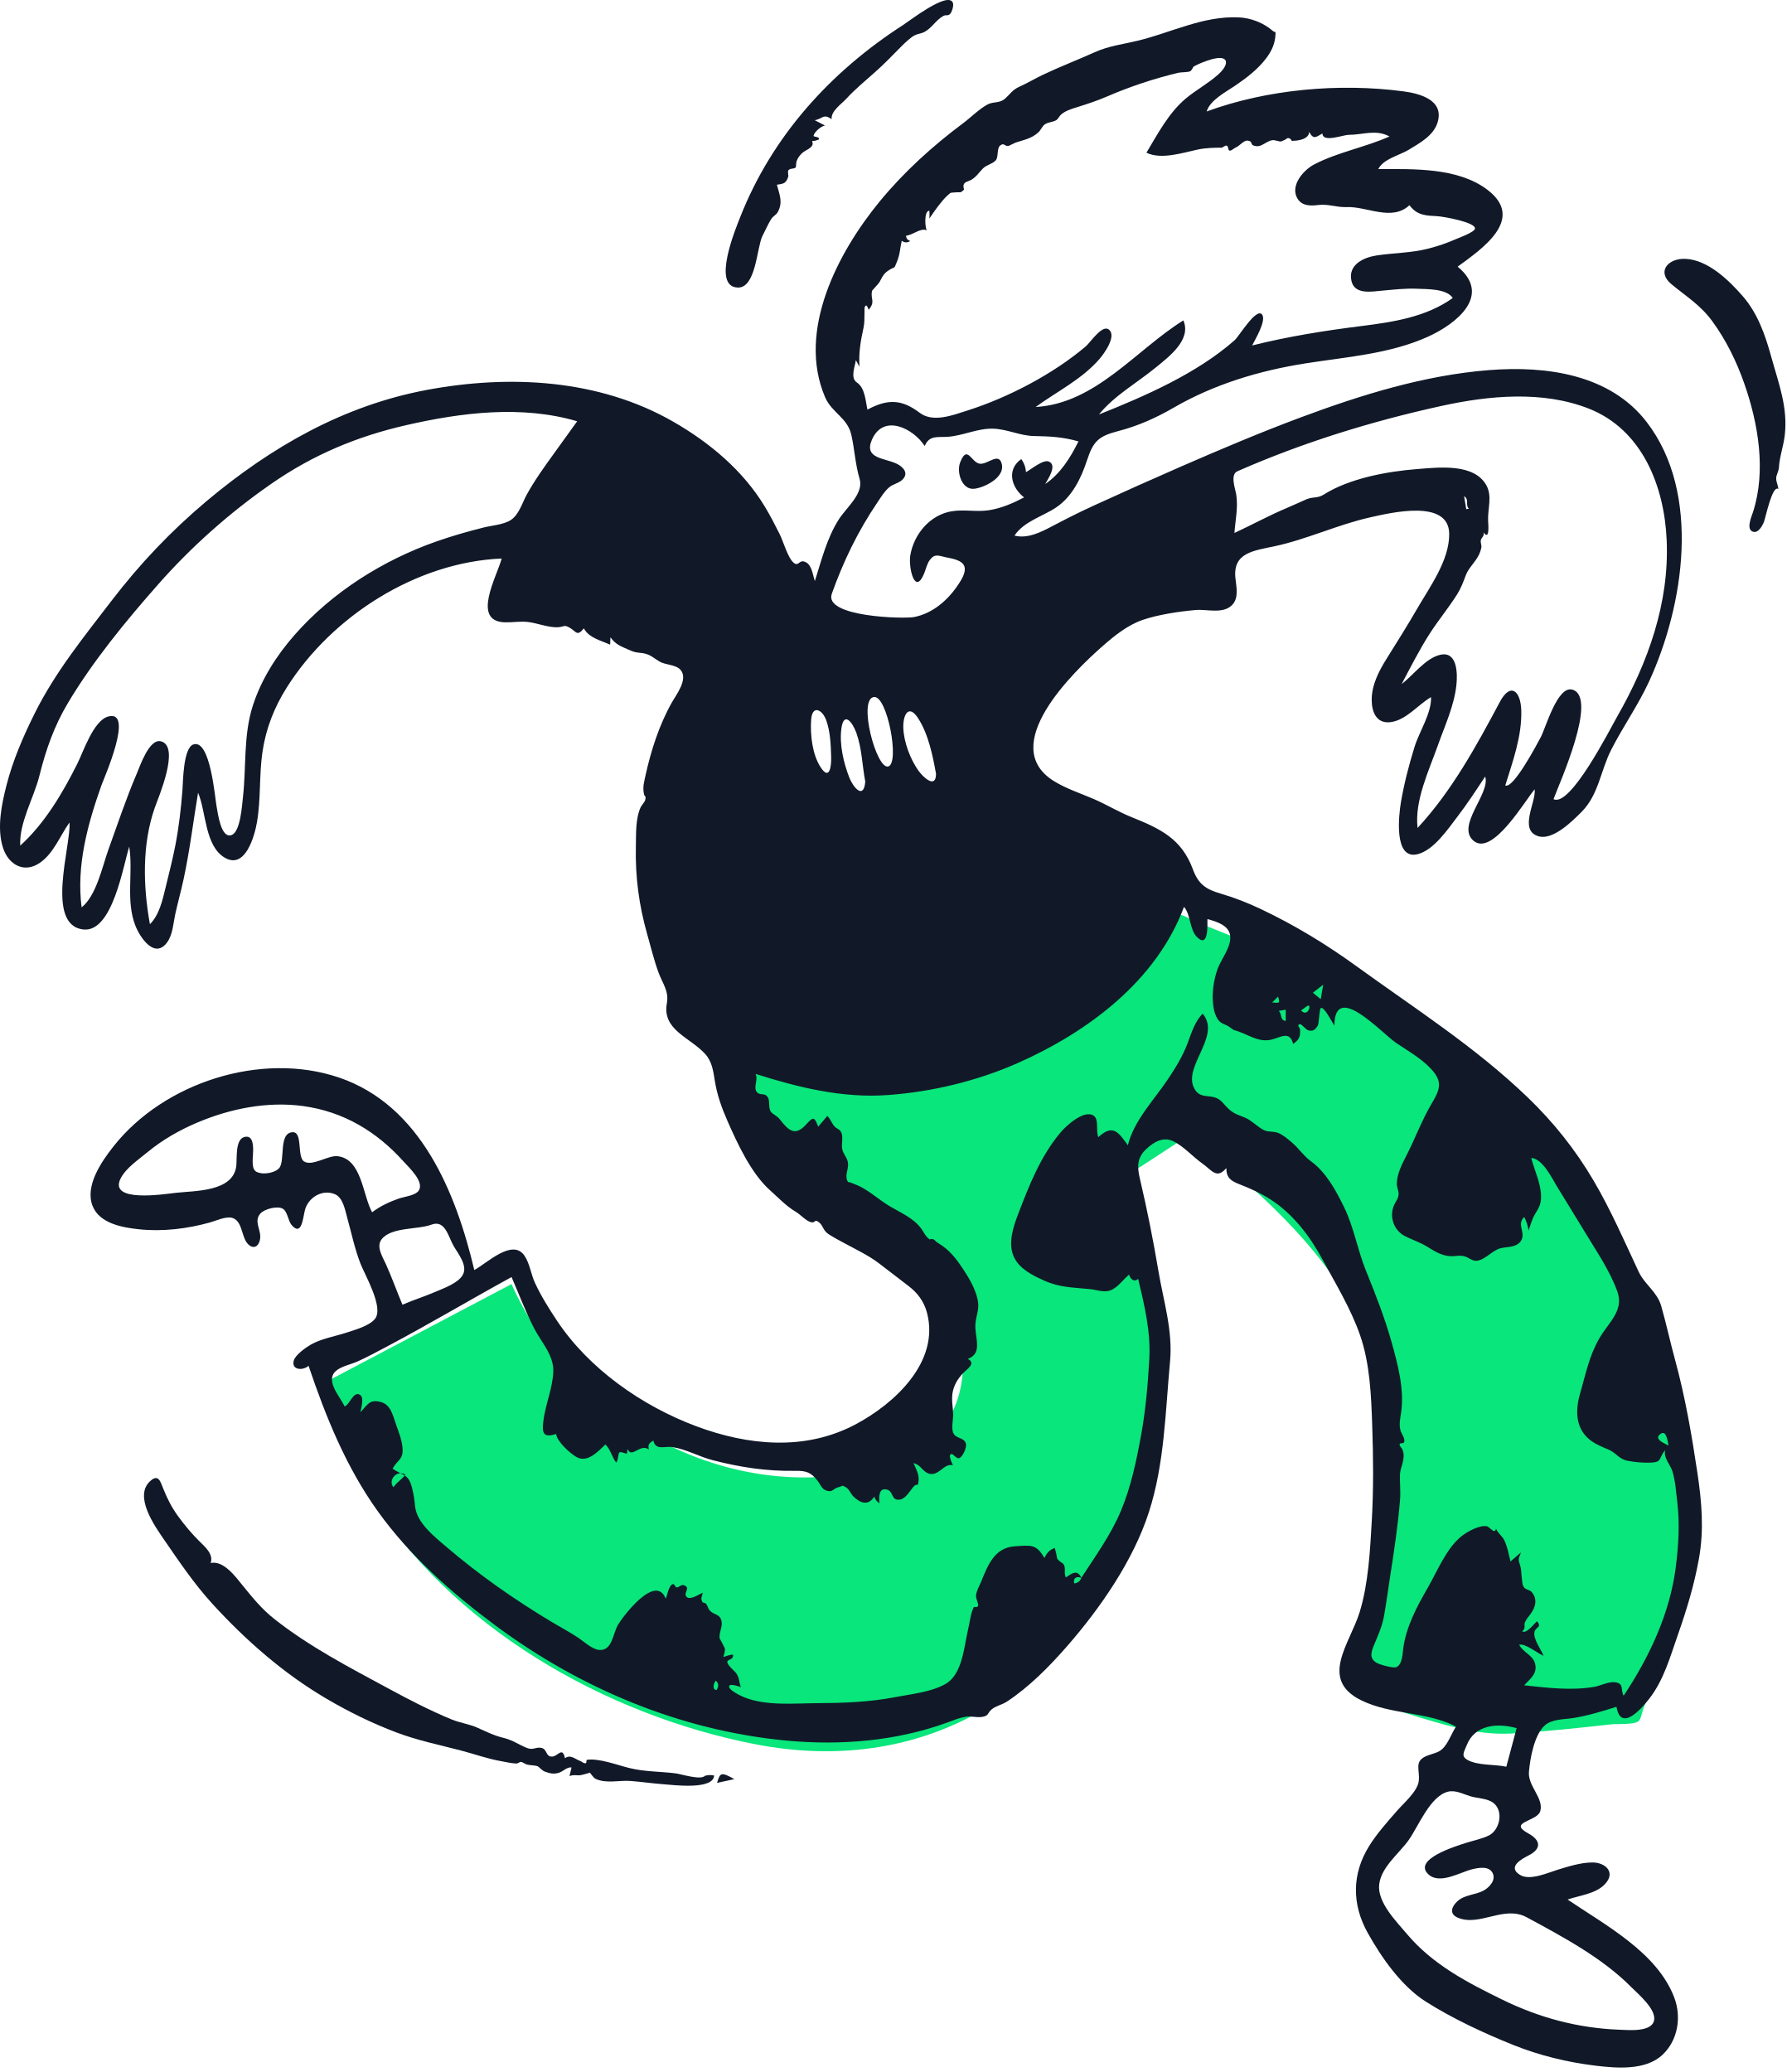
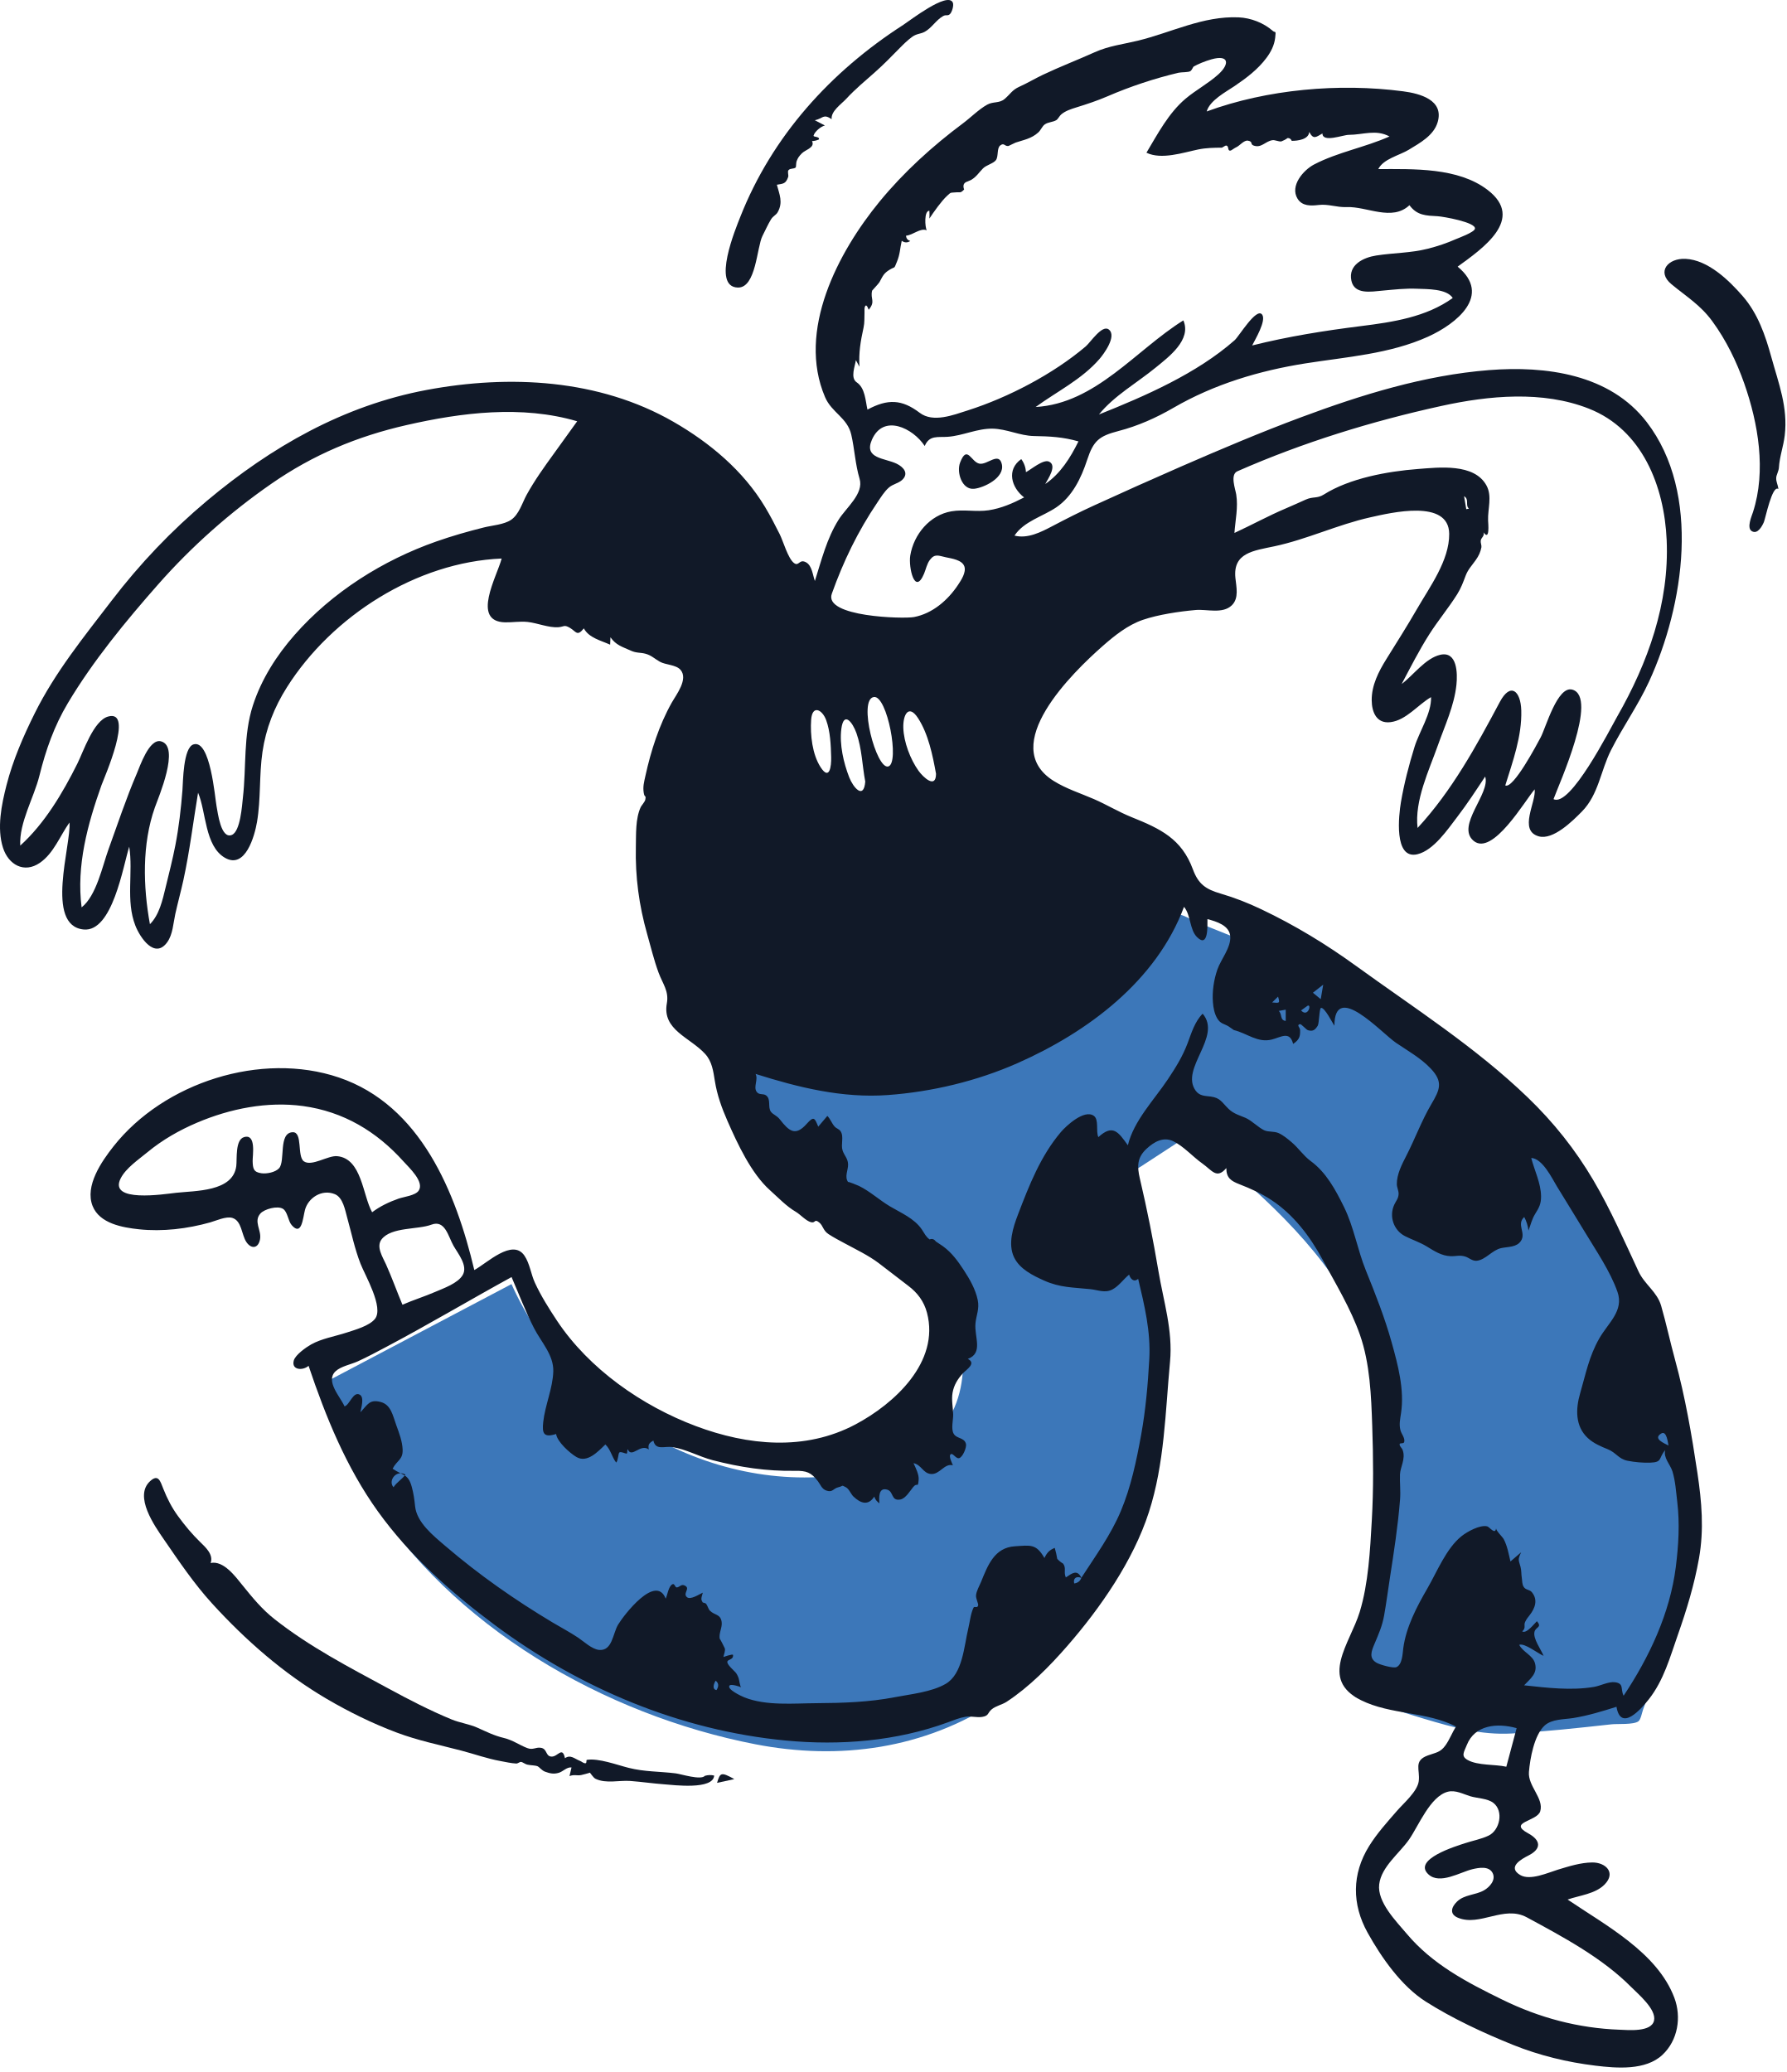
<svg xmlns="http://www.w3.org/2000/svg" width="357" height="414" viewBox="0 0 357 414" fill="none">
-   <path fill-rule="evenodd" clip-rule="evenodd" d="M64.439 276.48C77.024 269.844 89.608 263.208 102.193 256.572C114.126 283.14 144.086 300.187 172.882 293.901C179.901 292.369 186.859 288.905 190.228 282.219C192.763 277.191 192.859 271.287 191.711 265.869C190.744 261.304 188.944 256.486 185.999 252.812C182.298 248.195 176.61 244.65 172.006 241.028C164.873 235.414 157.675 229.882 150.458 224.377C149.512 223.656 146.877 222.359 146.347 221.25C145.903 220.321 146.347 218.065 146.347 217.047V212.259C156.818 216.074 168.497 218.173 179.626 217.601C198.154 216.648 213.03 203.252 226.244 191.354C228.6 189.233 230.916 187.066 233.177 184.843C233.61 184.417 234.706 182.842 235.311 182.724C236.119 182.564 238.245 183.901 238.988 184.2C241.56 185.232 244.132 186.265 246.704 187.298C252.966 189.811 259.261 191.865 264.915 195.557C288.909 211.227 314.435 230.386 325.342 257.837C331.541 273.44 335.238 290.101 337.495 306.716C337.802 308.982 338.591 311.803 338.198 314.067C337.477 318.217 335.118 322.614 333.694 326.564C331.885 331.583 330.076 336.602 328.267 341.622C328.067 342.175 327.82 343.574 327.357 343.922C326.391 344.647 323.166 344.4 322.006 344.527C315.345 345.258 308.666 346 301.973 346.367C295.957 346.697 290.346 345.16 284.609 343.448C281.415 342.495 278.245 341.464 275.092 340.388C274.383 340.146 270.914 339.494 270.51 338.782C270.332 338.469 270.929 337.002 271.011 336.659C271.534 334.472 272.016 332.276 272.472 330.075C275.691 314.535 278.061 298.247 276.703 282.357C275.287 265.802 266.085 252.723 254.492 241.399C250.226 237.233 245.689 233.337 240.939 229.737C240.107 229.106 238.587 227.461 237.535 227.251C236.689 227.081 236.054 227.786 235.211 228.337C232.769 229.93 230.327 231.523 227.885 233.115C227.229 233.543 224.669 234.672 224.432 235.426C224.232 236.061 225.275 238.162 225.45 238.773C226.191 241.36 226.852 243.97 227.449 246.594C231.365 263.781 233.194 282.594 228.383 299.784C223.841 316.018 213.348 330.627 199.272 339.87C184.71 349.433 167.775 351.799 150.873 348.507C120.813 342.649 89.994 325.037 73.623 298.494C69.431 291.698 66.264 284.267 64.439 276.48Z" fill="#09E67B" />
+   <path fill-rule="evenodd" clip-rule="evenodd" d="M64.439 276.48C77.024 269.844 89.608 263.208 102.193 256.572C114.126 283.14 144.086 300.187 172.882 293.901C179.901 292.369 186.859 288.905 190.228 282.219C192.763 277.191 192.859 271.287 191.711 265.869C190.744 261.304 188.944 256.486 185.999 252.812C182.298 248.195 176.61 244.65 172.006 241.028C164.873 235.414 157.675 229.882 150.458 224.377C149.512 223.656 146.877 222.359 146.347 221.25C145.903 220.321 146.347 218.065 146.347 217.047V212.259C156.818 216.074 168.497 218.173 179.626 217.601C198.154 216.648 213.03 203.252 226.244 191.354C228.6 189.233 230.916 187.066 233.177 184.843C233.61 184.417 234.706 182.842 235.311 182.724C236.119 182.564 238.245 183.901 238.988 184.2C241.56 185.232 244.132 186.265 246.704 187.298C252.966 189.811 259.261 191.865 264.915 195.557C288.909 211.227 314.435 230.386 325.342 257.837C331.541 273.44 335.238 290.101 337.495 306.716C337.802 308.982 338.591 311.803 338.198 314.067C337.477 318.217 335.118 322.614 333.694 326.564C331.885 331.583 330.076 336.602 328.267 341.622C328.067 342.175 327.82 343.574 327.357 343.922C326.391 344.647 323.166 344.4 322.006 344.527C315.345 345.258 308.666 346 301.973 346.367C295.957 346.697 290.346 345.16 284.609 343.448C281.415 342.495 278.245 341.464 275.092 340.388C274.383 340.146 270.914 339.494 270.51 338.782C270.332 338.469 270.929 337.002 271.011 336.659C271.534 334.472 272.016 332.276 272.472 330.075C275.691 314.535 278.061 298.247 276.703 282.357C275.287 265.802 266.085 252.723 254.492 241.399C250.226 237.233 245.689 233.337 240.939 229.737C240.107 229.106 238.587 227.461 237.535 227.251C236.689 227.081 236.054 227.786 235.211 228.337C232.769 229.93 230.327 231.523 227.885 233.115C227.229 233.543 224.669 234.672 224.432 235.426C224.232 236.061 225.275 238.162 225.45 238.773C226.191 241.36 226.852 243.97 227.449 246.594C231.365 263.781 233.194 282.594 228.383 299.784C223.841 316.018 213.348 330.627 199.272 339.87C184.71 349.433 167.775 351.799 150.873 348.507C120.813 342.649 89.994 325.037 73.623 298.494C69.431 291.698 66.264 284.267 64.439 276.48Z" fill="#3c77b9" />
  <path fill-rule="evenodd" clip-rule="evenodd" d="M334.816 313.107C333.649 322.349 329.512 331.131 324.391 338.817C323.716 337.481 324.532 336.377 322.663 336.123C321.408 335.952 319.748 336.838 318.51 337.049C313.918 337.829 309.097 337.229 304.51 336.738C305.698 335.45 307.27 334.407 306.678 332.312C306.23 330.73 304.288 330.115 303.53 328.653C304.564 328.205 307.406 330.464 308.401 330.846C307.908 329.605 306.229 327.383 306.59 326.02C306.854 325.018 308.155 325.211 307.072 323.926C306.578 324.367 304.995 326.497 304.132 325.968C304.967 325.216 304.357 324.805 304.724 324.048C305.008 323.464 305.26 323.18 305.654 322.67C306.672 321.351 307.34 319.665 306.045 318.117C305.612 317.599 304.87 317.709 304.464 317.124C304.072 316.56 304.154 315.898 304.048 315.264C303.928 314.552 303.986 313.752 303.79 313.055C303.383 311.616 303.226 311.639 303.922 310.155C303.208 310.767 302.494 311.379 301.78 311.991C301.425 310.489 301.162 308.898 300.429 307.524C300.181 307.059 298.856 305.833 298.914 305.348C298.743 306.759 297.611 305.096 297.149 304.98C295.694 304.614 293.124 306.048 292.015 306.933C288.95 309.378 287.122 314.037 285.187 317.373C283.061 321.038 280.926 325.106 280.367 329.318C280.227 330.367 280.194 332.572 279.007 333.101C278.368 333.386 275.706 332.621 275.047 332.241C273.437 331.309 274.001 329.914 274.625 328.437C275.434 326.526 276.161 324.887 276.534 322.814C276.979 320.335 277.3 317.827 277.686 315.336C278.496 310.114 279.309 304.868 279.725 299.597C279.859 297.912 279.646 296.233 279.71 294.586C279.766 293.148 280.87 291.487 280.258 289.773C280.048 289.186 279.611 289.049 279.64 288.551C279.659 288.242 280.447 288.532 280.553 288.126C280.757 287.334 280.001 286.525 279.808 285.792C279.501 284.633 279.736 283.563 279.913 282.402C280.631 277.684 279.302 272.718 278.034 268.18C276.664 263.276 274.803 258.559 272.894 253.847C271.213 249.699 270.506 245.197 268.527 241.169C266.817 237.69 264.949 234.236 261.867 231.984C260.455 230.952 259.435 229.392 258.091 228.252C257.29 227.573 256.431 226.843 255.468 226.407C254.537 225.986 253.424 226.231 252.576 225.833C251.397 225.28 250.09 223.891 248.83 223.348C247.742 222.879 246.494 222.559 245.477 221.576C244.097 220.244 243.84 219.356 241.902 219.1C240.781 218.953 239.669 219.018 238.874 217.905C235.727 213.499 244.215 207.138 240.285 202.542C238.721 204.118 238.053 206.359 237.297 208.386C236.308 211.04 234.915 213.277 233.349 215.629C230.608 219.747 226.52 223.923 225.342 228.835C223.423 226.153 222.342 224.556 219.445 227.207C218.9 226.006 219.618 223.719 218.535 222.947C216.63 221.59 212.996 224.969 211.957 226.195C207.889 230.997 205.616 236.842 203.383 242.682C202.397 245.261 201.337 248.527 202.594 251.196C203.706 253.557 206.352 254.852 208.606 255.865C211.797 257.298 214.438 257.223 217.829 257.582C219.385 257.745 220.788 258.424 222.271 257.634C223.556 256.95 224.472 255.584 225.588 254.677C225.85 255.53 226.531 256.279 227.397 255.524C228.665 260.845 229.928 266.052 229.622 271.566C229.341 276.625 228.899 281.705 227.995 286.694C227.063 291.839 225.973 297.068 223.944 301.906C221.936 306.694 218.858 310.911 216.054 315.245C215.201 313.506 214.184 314.364 212.95 315.181C212.46 314.14 213.089 313.346 212.408 312.423C211.97 312.166 211.578 311.848 211.232 311.468C211.113 310.728 210.945 309.998 210.731 309.28C209.636 309.726 209.171 310.255 208.671 311.302C207.022 308.402 205.854 308.77 202.785 308.957C198.673 309.206 197.359 312.76 195.999 316.098C195.675 316.893 195.076 317.894 195.005 318.775C194.954 319.397 195.507 320.439 195.432 320.76C195.277 321.421 194.679 320.87 194.517 321.196C193.924 322.394 193.772 324.091 193.456 325.39C192.613 328.863 192.357 334.477 188.932 336.453C186.066 338.107 181.952 338.498 178.737 339.121C173.68 340.101 168.326 340.278 163.187 340.306C158.594 340.331 153.103 340.883 148.743 339.154C148.104 338.901 145.081 337.481 145.785 336.758C146.091 336.444 147.747 336.963 148.086 337.144C147.856 337.022 147.685 335.613 147.569 335.295C147.138 334.108 146.806 334.067 145.987 333.169C144.169 331.177 146.623 332.096 146.458 330.667C146.426 330.392 144.481 331.104 144.535 331.085C144.598 330.651 144.999 329.751 144.793 329.315C144.943 329.634 143.671 326.955 143.822 327.565C143.528 326.381 144.354 325.213 144.184 324.069C143.941 322.446 142.753 322.77 141.823 321.81C141.504 321.48 141.377 320.811 141.063 320.434C140.927 320.269 140.429 320.241 140.378 320.152C140.038 319.562 140.06 319.464 140.417 318.222C139.727 318.524 137.912 319.772 137.209 319.092C136.364 318.272 138.138 317.311 136.67 316.747C136.079 316.519 135.74 317.155 135.212 317.176C134.858 317.189 134.789 316.316 134.347 316.546C133.557 316.956 133.353 318.677 133.004 319.423C131.033 314.398 124.676 322.657 123.503 324.596C122.415 326.391 122.354 329.937 119.67 329.662C118.261 329.517 116.643 327.978 115.519 327.224C113.871 326.119 112.109 325.2 110.405 324.181C102.843 319.656 95.713 314.667 89.018 308.934C86.554 306.824 83.257 304.206 82.93 300.938C82.798 299.629 82.639 298.434 82.276 297.109C81.545 294.443 80.578 294.913 78.444 293.461C79.299 291.775 80.519 291.688 80.445 289.648C80.384 287.991 79.749 286.337 79.192 284.808C78.48 282.858 78.136 280.665 76.05 280.124C73.828 279.547 73.473 280.626 72.003 282.184C72.154 281.345 72.833 279.216 71.891 278.675C70.579 277.921 69.871 280.703 68.841 281.004C67.954 279.026 64.953 275.947 67.053 273.982C68.113 272.991 70.172 272.61 71.486 272.01C73.439 271.118 75.335 270.096 77.231 269.091C85.66 264.626 93.847 259.752 102.208 255.165C103.682 258.575 104.998 262.064 106.697 265.374C108.114 268.134 110.647 270.748 110.545 274.015C110.44 277.416 108.898 280.762 108.53 284.165C108.286 286.417 108.623 287.306 111.105 286.523C111.32 288.075 113.824 290.324 115.16 291.114C117.31 292.384 119.451 290.057 120.951 288.614C122.011 289.62 122.235 291.107 123.109 292.229C123.549 291.757 123.483 290.418 123.763 290.2C124.031 289.99 124.969 290.45 125.162 290.445C125.455 290.436 125.207 289.606 125.444 289.595C126.201 291.459 127.949 288.342 129.629 289.62C129.427 288.641 129.703 288.305 130.543 287.838C130.978 289.863 132.76 288.91 134.298 289.134C137.03 289.53 139.698 291.06 142.383 291.754C147.917 293.183 153.141 293.974 158.839 293.882C161.119 293.845 162.078 294.191 163.422 295.97C163.934 296.646 164.181 297.494 165.069 297.813C166.369 298.282 166.443 297.409 167.497 297.162C168.57 296.91 168.006 296.64 169.017 297.171C169.637 297.497 170.005 298.533 170.512 299.017C171.949 300.388 173.475 300.908 174.676 299.029C174.904 299.715 175.163 299.927 175.703 300.381C175.626 299.297 175.464 297.128 177.255 297.641C178.593 298.023 177.971 299.946 179.871 299.613C180.936 299.426 181.821 297.888 182.459 297.114C183.332 296.053 183.37 297.509 183.541 295.697C183.643 294.622 182.94 293.286 182.514 292.349C184.109 292.677 184.394 294.364 185.98 294.512C187.756 294.679 188.664 292.321 190.386 292.774C190.219 292.378 189.576 291.056 189.859 290.665C190.294 290.063 190.917 291.491 191.596 291.356C192.335 291.208 193.156 289.201 193.001 288.524C192.692 287.177 191.124 287.517 190.527 286.448C189.982 285.471 190.464 283.681 190.438 282.623C190.403 281.181 190.068 279.718 190.318 278.278C190.582 276.764 191.346 275.511 192.39 274.393C193.115 273.616 195.134 272.413 193.365 271.52C196.5 270.363 194.649 267.129 194.893 264.44C195.045 262.768 195.719 261.551 195.346 259.754C194.901 257.604 193.753 255.603 192.565 253.786C191.382 251.975 190.164 250.294 188.405 249.013C187.928 248.691 187.45 248.369 186.972 248.048C186.643 247.587 186.229 247.453 185.73 247.647C184.921 247.032 184.773 246.532 184.176 245.653C182.673 243.44 180.01 242.348 177.8 241.034C175.678 239.772 173.832 238.036 171.608 236.952C171.619 236.957 169.272 235.946 169.469 236.209C168.66 235.129 169.484 233.792 169.442 232.627C169.399 231.431 168.681 230.904 168.346 229.873C167.947 228.647 168.664 227.123 167.942 226.026C167.66 225.598 167.108 225.479 166.765 225.102C166.181 224.461 165.921 223.597 165.302 222.966C164.695 223.682 164.088 224.398 163.481 225.114C162.764 223.372 162.622 222.92 161.152 224.574C158.909 227.099 157.638 226.01 155.81 223.663C155.206 222.888 154.503 222.735 154.051 222.166C153.331 221.26 154.105 219.672 153.077 218.882C152.478 218.42 151.641 218.887 151.137 218.093C150.516 217.118 151.529 215.67 150.957 214.577C159.547 217.292 168.312 219.458 177.389 218.798C186.207 218.157 195.212 215.997 203.304 212.42C217.345 206.212 231.039 196.002 236.558 181.194C237.94 182.815 237.652 185.772 239.178 187.259C241.445 189.47 241.241 185.051 241.241 183.644C243.058 184.13 245.652 184.9 245.8 187.112C245.949 189.347 243.937 191.676 243.229 193.709C242.518 195.752 242.163 198.115 242.336 200.273C242.422 201.352 242.622 202.469 243.162 203.423C243.822 204.588 244.555 204.53 245.44 205.062C245.295 204.975 246.548 205.821 246.51 205.812C249.148 206.445 251.265 208.424 254.099 207.707C255.925 207.246 257.689 205.912 258.362 208.58C259.631 207.727 259.788 207.068 259.753 205.812C259.738 205.267 258.964 204.803 259.739 204.631C259.997 204.574 260.958 205.74 261.335 205.848C262.375 206.145 262.775 205.728 263.277 204.946C263.566 204.495 263.585 201.452 263.932 201.388C264.667 201.252 266.201 204.385 266.61 204.946C266.61 195.962 275.993 206.375 278.912 208.359C281.288 209.974 283.869 211.405 285.861 213.512C288.398 216.197 287.664 217.756 285.951 220.658C284.055 223.87 282.684 227.612 280.959 230.961C280.093 232.641 279.056 234.659 279.08 236.612C279.089 237.271 279.469 237.951 279.433 238.59C279.381 239.515 278.933 239.908 278.56 240.718C277.488 243.049 278.449 245.835 280.715 246.989C282.167 247.729 283.661 248.197 285.064 249.052C286.546 249.956 288.012 250.931 289.817 250.993C290.984 251.033 291.629 250.72 292.755 251.07C293.519 251.307 294.157 251.994 295.042 251.907C296.812 251.733 298.111 249.782 299.929 249.38C301.275 249.083 303.022 249.256 303.88 247.937C304.944 246.301 302.918 244.67 304.534 243.164C304.98 243.995 305.275 244.942 305.381 245.878C305.859 244.621 306.051 243.611 306.755 242.484C307.49 241.307 307.908 240.541 307.895 239.055C307.872 236.389 306.581 233.905 305.935 231.368C308.196 231.493 310.058 235.383 311.044 237.015C312.863 240.025 314.744 242.995 316.553 246.011C318.823 249.796 321.708 253.958 323.168 258.139C324.485 261.911 321.297 264.338 319.542 267.405C317.465 271.034 316.836 274.508 315.702 278.4C314.795 281.512 314.691 284.97 317.236 287.332C318.372 288.386 319.816 288.999 321.23 289.571C322.917 290.255 323.362 291.507 325.173 291.868C326.616 292.155 328.216 292.297 329.694 292.251C332.223 292.172 331.304 291.339 332.706 289.744C332.268 291.242 333.75 292.663 334.161 294.036C334.737 295.958 334.869 298.08 335.106 300.067C335.627 304.424 335.364 308.768 334.816 313.107ZM300.955 353.005C298.682 352.491 295.296 352.8 293.253 351.671C291.836 350.889 292.478 350.135 293.065 348.657C294.657 344.65 299.092 344.205 303.017 345.296C302.33 347.866 301.643 350.435 300.955 353.005ZM305.046 383.095C312.254 386.995 320.116 391.175 325.915 397.033C327.278 398.409 330.962 401.468 330.471 403.72C329.957 406.072 325.327 405.617 323.616 405.554C315.331 405.251 307.572 403.177 300.15 399.541C293.052 396.064 286.211 392.506 281.047 386.368C278.954 383.882 275.124 380.046 275.558 376.496C275.99 372.973 279.612 370.303 281.533 367.538C283.417 364.828 285.754 358.899 289.27 358.001C290.803 357.61 292.344 358.474 293.773 358.908C295.138 359.322 297.204 359.32 298.372 360.233C300.486 361.886 299.64 365.699 297.419 366.765C295.941 367.475 294.221 367.781 292.67 368.295C290.927 368.873 282.128 371.522 285.405 374.521C287.686 376.608 291.747 374.059 294.191 373.478C295.446 373.18 297.463 372.794 298.209 374.224C298.935 375.617 297.618 377.065 296.473 377.712C294.772 378.674 292.595 378.525 291.119 379.939C289.914 381.094 289.602 382.465 291.255 383.162C295.65 385.015 300.46 380.613 305.046 383.095ZM214.621 316.383C214.367 315.398 215.016 314.84 216.04 315.271C215.815 315.913 215.342 316.283 214.621 316.383ZM143.155 337.683C142.227 337.558 142.602 336.39 142.983 335.81C143.598 336.289 143.655 336.913 143.155 337.683ZM78.624 297.159C77.445 295.847 79.225 293.574 80.995 294.637C80.419 295.503 79.258 296.152 78.624 297.159ZM74.35 242.217C72.442 238.825 72.308 231.458 67.351 231.009C65.529 230.845 62.286 233.126 60.722 232.048C59.304 231.071 60.54 226.151 58.475 226.225C55.565 226.329 57.059 232.024 55.746 233.435C54.994 234.242 53.298 234.566 52.249 234.426C50.655 234.214 50.518 233.494 50.477 232C50.447 230.895 51.249 226.469 48.76 227.204C46.948 227.739 47.386 231.626 47.206 233.005C46.54 238.138 39.063 237.898 35.145 238.333C32.768 238.597 21.626 240.371 24.102 235.464C25.148 233.388 27.716 231.662 29.463 230.218C32.437 227.758 35.835 225.819 39.38 224.313C45.973 221.512 53.402 220.021 60.552 220.998C68.601 222.098 75.23 226.064 80.603 232.048C81.714 233.285 84.849 236.144 83.648 237.906C82.981 238.886 80.671 239.129 79.636 239.493C77.763 240.154 75.938 241.009 74.35 242.217ZM86.198 244.695C88.934 243.661 89.555 247.068 90.608 248.91C91.51 250.487 93.509 252.881 92.46 254.733C91.506 256.418 88.589 257.422 86.947 258.132C84.798 259.063 82.552 259.755 80.407 260.693C79.284 258.02 78.31 255.28 77.124 252.635C76.456 251.143 75.084 249.091 76.261 247.6C78.209 245.133 83.483 245.722 86.198 244.695ZM162.063 143.823C162.275 140.76 164.283 141.763 165.058 143.87C165.9 146.159 165.996 148.879 166.063 151.292C166.114 153.133 165.735 156.01 163.976 153.328C162.286 150.752 161.857 146.809 162.063 143.823ZM172.875 156.169C172.571 159.877 170.454 157.313 169.679 155.336C168.549 152.451 167.685 148.722 168.098 145.614C168.575 142.027 170.327 144.279 171.109 146.473C172.214 149.576 172.262 152.957 172.875 156.169ZM177.47 153.145C175.087 153.79 171.37 139.748 174.59 139.269C177.266 138.87 179.82 152.509 177.47 153.145ZM187.014 154.608C186.992 157.724 184.42 155.268 183.52 154.01C181.871 151.706 180.572 148.267 180.478 145.439C180.391 142.783 181.555 140.626 183.417 143.486C185.486 146.663 186.345 150.942 187.014 154.608ZM166.19 118.636C168.511 112.129 171.408 106.146 175.279 100.418C175.974 99.39 176.671 98.219 177.616 97.401C178.382 96.738 179.486 96.572 180.206 95.926C181.657 94.628 180.548 93.325 179.136 92.645C176.765 91.501 172.545 91.667 174.201 87.867C176.489 82.615 182.419 85.542 184.753 89.112C185.698 86.883 187.358 87.426 189.382 87.274C192.408 87.046 195.253 85.597 198.309 85.648C201.142 85.695 203.751 87.072 206.591 87.123C209.753 87.179 212.394 87.31 215.471 88.195C213.868 91.438 211.879 94.645 208.829 96.712C209.377 95.698 211.279 92.978 209.573 92.226C208.42 91.718 205.957 93.846 204.976 94.338C204.937 93.411 204.597 92.475 204.042 91.732C201.046 93.826 202.055 97.419 204.611 99.388C202.376 100.552 200.039 101.574 197.53 101.953C195.054 102.326 192.565 101.744 190.103 102.162C185.781 102.896 182.553 106.765 181.865 111.011C181.491 113.315 182.75 119.112 184.625 114.618C184.999 113.72 185.192 112.661 185.785 111.873C186.764 110.572 187.515 111.03 188.95 111.342C190.14 111.6 192.224 111.86 192.675 113.176C193.08 114.357 192.024 115.943 191.426 116.842C189.377 119.926 186.313 122.592 182.611 123.291C180.516 123.686 164.538 123.271 166.19 118.636ZM171.176 76.402C169.832 75.502 170.841 73.157 171.001 71.957C171.239 72.396 171.477 72.835 171.715 73.274C171.548 70.463 171.932 68.193 172.532 65.465C172.76 64.429 172.677 63.548 172.724 62.51C172.751 61.917 172.64 61.495 172.886 61.138C173.201 60.68 173.577 62.014 173.56 61.896C174.993 60.169 173.83 59.804 174.249 58.066C174.254 58.044 175.567 56.641 175.713 56.377C176.405 55.115 176.544 54.628 177.74 53.895C178.953 53.153 178.544 53.887 179.203 52.299C179.837 50.769 179.796 49.712 180.164 48.11C180.73 48.523 181.302 48.535 181.88 48.147C181.344 47.999 181.058 47.648 181.022 47.093C182.5 46.942 183.809 45.51 185.153 46.004C184.814 45.423 184.581 42.099 185.685 42.106C185.722 42.627 185.722 43.147 185.686 43.668C186.619 42.262 188.082 40.182 189.232 39.119C190.1 38.317 189.855 38.551 190.917 38.438C191.83 38.341 191.843 38.684 192.626 37.865C192.318 37.02 192.549 36.484 193.32 36.259C193.558 36.155 193.796 36.052 194.033 35.948C195.127 35.284 195.531 34.533 196.392 33.654C197.061 32.969 198.478 32.677 198.981 31.994C199.523 31.259 199.122 29.62 199.843 29.062C200.632 28.45 200.684 29.248 201.453 29.175C201.563 29.165 202.676 28.572 202.903 28.496C204.546 27.941 206.067 27.718 207.456 26.453C207.923 26.029 208.252 25.216 208.702 24.888C209.447 24.344 210.339 24.451 211.099 23.972C211.341 23.82 211.706 23.143 211.992 22.894C212.832 22.158 213.985 21.793 215.026 21.469C217.183 20.799 219.213 20.134 221.299 19.232C225.778 17.294 230.718 15.652 235.47 14.533C236.018 14.404 237.424 14.479 237.831 14.214C238.132 14.018 238.393 13.352 238.467 13.309C239.356 12.793 240.787 12.213 242.006 11.866C245.584 10.847 245.709 12.793 243.428 14.855C241.404 16.685 238.96 17.962 236.881 19.712C233.492 22.564 231.29 26.772 229.054 30.513C232.057 31.968 236.361 30.494 239.41 29.862C240.96 29.542 242.605 29.508 244.132 29.508L244.623 29.228C245.014 28.964 245.267 29.072 245.384 29.552C245.441 30.168 245.741 30.266 246.286 29.847C246.575 29.648 246.876 29.472 247.19 29.317C247.749 28.999 248.607 27.978 249.324 28.104C250.381 28.29 249.747 28.806 250.429 29.068C251.998 29.669 252.76 28.239 254.223 28.01C254.726 27.931 255.44 28.32 255.993 28.261C256.448 28.094 256.871 27.868 257.26 27.582C257.65 27.573 257.924 27.761 258.081 28.143C259.274 28.151 261.476 27.867 261.581 26.359C262.421 27.947 262.905 27.406 264.218 26.668C264.218 28.569 268.331 26.949 269.458 26.945C272.358 26.936 274.863 25.791 277.614 27.267C272.751 29.44 267.244 30.404 262.535 32.871C260.406 33.986 257.665 37.141 259.245 39.703C260.183 41.224 261.925 41.138 263.465 40.956C265.421 40.725 267.047 41.458 269.048 41.377C273.108 41.212 278.098 44.295 281.602 41.001C283.133 43.084 284.941 43.076 287.239 43.204C288.305 43.263 294.959 44.42 294.685 45.708C294.532 46.432 291.351 47.571 290.872 47.784C289.068 48.583 287.201 49.21 285.289 49.693C281.841 50.566 278.448 50.512 274.97 51.051C272.44 51.444 269.31 52.884 270.002 56.089C270.611 58.91 273.958 58.274 276.128 58.077C278.499 57.862 280.782 57.59 283.168 57.695C285.083 57.779 289.043 57.66 290.249 59.543C284.935 63.367 278.27 64.359 271.935 65.153C264.609 66.071 257.341 67.231 250.173 69.026C250.713 67.945 253.09 64.012 252.152 62.838C251.003 61.399 247.556 67.2 246.67 67.981C239.129 74.624 228.804 79.132 219.563 82.816C222.606 79.055 227.191 76.487 230.908 73.438C233.467 71.34 238.121 67.913 236.428 64.016C226.917 69.944 218.916 80.622 206.917 81.322C211.204 78.201 216.143 75.802 219.669 71.73C220.494 70.778 223.214 67.14 221.527 65.833C220.199 64.804 217.851 68.429 216.925 69.214C210.412 74.737 201.466 79.412 193.354 82.001C190.439 82.931 186.433 84.512 183.756 82.481C180.164 79.757 177.365 79.669 173.313 81.843C172.91 80.071 172.857 77.529 171.176 76.402ZM256.883 201.739V203.988C255.665 203.868 256.211 202.584 255.478 201.993C255.947 201.909 256.415 201.823 256.883 201.739ZM255.35 199.134C255.721 200.445 255.721 200.445 254.166 200.297C254.707 199.765 254.996 199.481 255.35 199.134ZM261.226 200.97C262.115 200.482 261.357 203.407 259.945 201.893C260.372 201.585 260.799 201.278 261.226 200.97ZM264.37 196.745C264.204 197.711 264.039 198.676 263.873 199.641C263.354 199.212 262.835 198.783 262.316 198.354C263.001 197.818 263.685 197.282 264.37 196.745ZM331.896 286.429C333.012 285.756 333.238 288.332 333.357 288.821C332.624 288.417 330.142 287.488 331.896 286.429ZM110.679 90.615C108.746 93.28 106.817 95.967 105.227 98.855C104.344 100.46 103.699 102.805 102.095 103.878C100.666 104.833 98.313 104.979 96.71 105.379C93.494 106.179 90.304 107.092 87.176 108.19C76.501 111.94 66.366 118.32 58.863 126.857C55.248 130.97 52.23 135.707 50.531 140.939C48.584 146.936 49.241 153.224 48.527 159.397C48.356 160.88 48.044 166.168 46.292 166.837C44.135 167.66 43.525 162.448 43.265 161.084C42.938 159.372 42.033 147.657 38.652 148.74C36.591 149.4 36.578 156.233 36.452 157.862C36.165 161.562 35.742 165.234 35.038 168.882C34.489 171.724 33.759 174.543 33.077 177.357C32.477 179.83 31.827 182.798 29.955 184.661C28.579 177.127 28.355 168.663 30.934 161.36C31.639 159.361 36.072 149.112 32.152 148.12C29.811 147.527 27.954 153.111 27.32 154.586C25.197 159.525 23.512 164.646 21.679 169.696C20.476 173.012 19.256 178.992 16.306 181.297C15.232 172.972 17.506 164.673 20.272 156.899C20.767 155.511 26.911 141.672 21.59 143.172C18.685 143.991 16.652 150.184 15.458 152.576C12.532 158.437 8.936 164.53 4.042 168.961C3.811 164.322 6.781 159.411 7.884 154.955C9.154 149.833 10.829 145.069 13.541 140.516C18.564 132.086 25.123 124.112 31.601 116.763C38.288 109.176 45.912 102.42 54.222 96.654C62.563 90.865 71.335 87.193 81.206 84.937C92.258 82.412 104.251 80.92 115.318 84.174C113.772 86.321 112.232 88.473 110.679 90.615ZM293.486 101.634C293.308 101.669 293.13 101.705 292.952 101.74C292.806 100.876 292.66 100.011 292.514 99.146C293.618 99.793 292.681 100.9 293.486 101.634ZM247.222 94.164C260.291 88.411 274.065 84.164 288.003 81.107C297.476 79.028 308.217 78.005 317.449 81.649C328.107 85.855 332.525 97.136 332.993 107.92C333.539 120.49 329.263 132.41 323.1 143.185C321.62 145.773 313.711 161.41 310.387 159.669C311.509 156.605 319.37 139.328 314.163 137.799C311.168 136.92 308.846 145.422 307.815 147.335C307.116 148.632 302.34 157.712 300.747 156.935C302.251 152.094 304.087 147.1 303.943 141.95C303.834 138.061 301.802 136.231 299.656 140.259C294.971 149.055 290.043 158.077 283.225 165.431C282.582 159.978 285.504 153.957 287.281 148.925C288.676 144.975 290.542 141.039 290.987 136.829C291.228 134.549 291.158 130.043 287.751 130.834C284.784 131.522 282.391 134.915 280.044 136.67C281.819 133.325 283.529 129.936 285.564 126.739C287.309 123.998 289.399 121.499 291.13 118.751C291.901 117.528 292.33 116.339 292.819 115.047C293.301 113.772 294.026 113.064 294.847 111.904C295.458 111.041 295.791 110.309 295.977 109.359C296.046 109.005 295.801 108.476 295.838 108.074C295.905 107.37 296.644 107.182 296.398 106.373C297.696 108.172 297.337 104.636 297.313 103.98C297.227 101.674 298.159 99.177 297.006 97.032C294.577 92.511 287.452 93.388 283.241 93.714C277.207 94.18 269.656 95.552 264.488 98.814C263.167 99.648 262.337 99.172 260.904 99.813C259.593 100.399 258.259 101.007 256.914 101.578C253.418 103.06 250.081 104.899 246.633 106.487C246.816 103.907 247.402 101.39 246.994 98.812C246.821 97.707 245.721 94.824 247.222 94.164ZM339.138 294.317C337.994 286.677 336.699 279.119 334.659 271.662C333.684 268.099 332.915 264.464 331.892 260.917C331.08 258.099 328.597 256.67 327.37 254.045C324.484 247.87 321.838 241.754 318.36 235.844C314.725 229.669 310.385 224.228 305.226 219.263C294.76 209.192 282.671 201.497 270.969 193.022C264.961 188.67 258.733 184.88 252.028 181.692C249.327 180.407 246.73 179.381 243.871 178.544C240.908 177.678 239.429 176.666 238.332 173.694C236.081 167.59 231.858 165.592 226.09 163.272C223.482 162.223 221.108 160.77 218.538 159.654C215.864 158.494 213.036 157.605 210.549 156.055C199.235 149.006 214.34 134.332 220.348 129.049C222.689 126.99 225.338 124.878 228.319 123.856C231.408 122.796 235.619 122.173 238.89 121.883C241.109 121.686 244.252 122.72 246.096 120.958C247.583 119.539 247.008 117.266 246.826 115.471C246.314 110.434 250.455 110.041 254.624 109.151C261.139 107.76 267.229 104.835 273.752 103.373C277.916 102.44 289.475 99.646 289.543 106.663C289.594 111.983 285.61 117.334 283.106 121.682C281.147 125.081 279.058 128.367 276.987 131.695C275.438 134.183 274.035 136.913 274.059 139.92C274.078 142.296 275.033 144.642 277.824 144.291C280.961 143.896 283.311 140.794 285.916 139.292C286.023 142.542 283.561 146.176 282.616 149.236C281.502 152.844 280.522 156.595 279.892 160.321C279.491 162.698 278.386 171.854 283.204 170.68C286.452 169.888 289.25 165.706 291.142 163.237C293.135 160.635 294.922 157.897 296.727 155.165C297.853 158.509 290.845 164.977 294.402 167.99C298.197 171.206 304.77 159.82 306.619 157.717C306.94 160.271 303.33 165.93 307.414 167.101C310.304 167.931 314.244 163.997 316.064 162.145C319.391 158.761 319.797 153.984 321.872 149.888C324.248 145.199 327.294 140.925 329.495 136.128C336.432 121.011 339.958 98.614 329.021 84.354C321.637 74.726 308.828 73.06 297.502 73.95C284.613 74.963 272.006 78.882 259.948 83.374C251.851 86.39 243.886 89.768 235.966 93.218C230.123 95.765 224.306 98.377 218.508 101.028C215.703 102.31 212.97 103.697 210.241 105.132C207.99 106.316 205.314 107.693 202.692 107.018C204.578 104.155 208.33 103.207 211.041 101.373C214.249 99.205 216.025 95.499 217.2 91.913C218.464 88.051 219.585 87.129 223.47 86.12C227.353 85.112 230.988 83.487 234.458 81.477C242.595 76.763 251.587 74.068 260.835 72.606C269.018 71.314 277.67 70.731 285.31 67.273C290.998 64.698 298.156 59.001 291.231 53.276C296.132 49.716 304.822 43.77 297.213 37.946C291.316 33.432 282.408 33.782 275.375 33.782C276.387 31.741 279.625 31.04 281.446 29.931C283.691 28.562 286.464 27.081 287.244 24.384C288.52 19.974 283.699 18.688 280.338 18.245C267.558 16.564 253.197 17.828 241.091 22.27C241.723 20.046 244.87 18.407 246.633 17.214C248.981 15.624 251.303 13.885 253.017 11.588C253.921 10.377 254.595 9.067 254.775 7.553C254.968 5.921 254.794 6.611 254.302 6.178C252.488 4.58 249.934 3.575 247.47 3.467C240.369 3.158 234.058 6.495 227.32 8.133C224.341 8.857 221.561 9.155 218.708 10.44C215.269 11.989 211.725 13.343 208.322 14.963C206.741 15.716 205.253 16.616 203.657 17.331C202.209 17.98 201.874 18.794 200.706 19.78C199.635 20.685 198.446 20.238 197.231 20.915C195.551 21.85 193.951 23.483 192.39 24.647C186.312 29.18 180.572 34.386 175.753 40.254C167.434 50.384 159.169 66.079 164.846 79.356C166.171 82.456 169.3 83.453 170.077 86.835C170.758 89.8 170.866 92.743 171.741 95.669C172.628 98.635 169.073 101.415 167.555 103.83C165.18 107.606 164.146 111.879 162.809 116.084C162.392 114.953 162.25 113.045 161.085 112.379C159.672 111.572 159.653 113.255 158.638 112.497C157.444 111.605 156.476 108.124 155.782 106.737C154.857 104.888 153.905 103.049 152.84 101.276C148.491 94.034 141.791 88.438 134.519 84.26C119.669 75.73 101.788 74.816 85.244 77.915C68.629 81.027 54.2 89.29 41.351 100.06C34.235 106.024 27.958 112.632 22.31 120.002C16.761 127.242 11.03 134.293 6.949 142.5C4.657 147.108 2.582 151.884 1.3 156.882C0.305 160.761 -0.662 165.47 0.603 169.403C1.687 172.769 4.818 174.577 7.978 172.39C10.751 170.469 11.988 167.001 13.881 164.344C14.261 168.747 8.899 184.955 16.712 185.718C22.482 186.282 24.598 173.013 25.82 169.171C26.639 174.342 25.092 179.928 27.037 184.922C27.98 187.345 30.925 191.732 33.419 188.251C34.535 186.692 34.617 184.469 35.017 182.655C35.519 180.37 36.149 178.113 36.647 175.826C37.902 170.061 38.602 164.208 39.572 158.392C41.202 162.17 40.895 169.05 44.938 171.39C49.039 173.763 50.882 166.977 51.35 164.231C52.136 159.614 51.761 154.883 52.438 150.248C53.125 145.552 54.798 141.318 57.33 137.314C66.338 123.07 83.231 112.309 100.23 111.599C99.314 115.121 94.081 124.197 100.913 124.346C102.454 124.38 103.866 124.104 105.427 124.272C107.348 124.477 109.633 125.46 111.552 125.322C112.716 125.237 112.672 124.752 113.865 125.448C115.116 126.177 115.281 127.257 116.649 125.556C117.679 127.469 120.082 127.979 121.901 128.813C121.922 128.319 121.944 127.825 121.965 127.33C123.092 128.933 124.314 129.221 126.041 130.005C127.147 130.507 127.927 130.352 128.923 130.611C130.129 130.925 130.732 131.591 131.818 132.207C132.997 132.876 135.062 132.794 135.967 133.842C137.567 135.696 135.093 138.827 134.202 140.412C131.695 144.867 130.042 150.029 128.955 155.002C128.678 156.27 128.413 157.166 128.617 158.424C128.795 159.519 129.122 158.728 128.921 159.806C128.849 160.188 128.139 160.991 128.012 161.265C126.938 163.595 127.097 166.683 127.041 169.195C126.905 175.201 127.668 180.881 129.305 186.656C130.024 189.189 130.658 191.829 131.564 194.301C132.406 196.596 133.681 197.999 133.232 200.481C132.27 205.804 137.844 207.248 140.887 210.583C142.264 212.094 142.511 214.023 142.821 215.969C143.267 218.774 144.192 221.352 145.335 223.953C147.336 228.509 150.079 234.457 153.841 237.821C155.534 239.334 157.087 241.008 159.012 242.137C159.911 242.665 161.036 243.957 162.039 244.206C162.988 244.44 162.649 243.432 163.68 244.266C164.469 244.904 164.427 245.855 165.523 246.579C166.575 247.274 167.708 247.854 168.815 248.454C171.064 249.673 173.494 250.826 175.542 252.366C177.525 253.858 179.5 255.429 181.492 256.935C183.325 258.321 184.613 260.045 185.206 262.291C187.809 272.157 178.682 280.494 170.897 284.62C160.821 289.959 149.401 288.832 139.038 284.946C128.294 280.918 117.686 273.527 111.286 263.888C109.695 261.492 108.082 258.926 106.876 256.312C106.082 254.592 105.855 252.477 104.787 250.898C102.394 247.358 97.252 252.434 94.763 253.763C91.097 238.292 84.06 220.826 67.698 215.289C52.188 210.041 32.755 216.276 22.677 229.05C20.302 232.061 16.903 236.939 18.503 240.971C19.895 244.477 24.476 245.27 27.779 245.621C32.489 246.123 37.445 245.52 41.99 244.243C43.158 243.915 45.157 242.98 46.396 243.341C48.32 243.903 48.247 246.7 49.218 248.157C50.201 249.631 51.627 249.475 51.959 247.584C52.276 245.778 50.613 244.08 52.02 242.476C52.803 241.583 55.446 240.845 56.546 241.54C57.466 242.122 57.548 243.949 58.279 244.789C60.295 247.106 60.515 243.351 60.928 241.767C61.548 239.385 64.258 237.533 66.889 238.598C68.536 239.265 68.947 241.793 69.374 243.32C70.245 246.439 70.845 249.451 72.025 252.49C72.925 254.809 76.74 261.268 74.911 263.53C73.781 264.927 70.927 265.71 69.287 266.249C67.001 267 64.259 267.449 62.161 268.631C61.175 269.187 58.999 270.704 58.694 271.853C58.178 273.8 60.548 273.887 61.651 272.9C65.1 283.128 69.174 293.188 75.51 302.004C81.867 310.851 90.122 318.186 98.821 324.662C115.836 337.327 135.849 345.765 157.046 347.774C167.887 348.802 179.096 347.898 189.358 344.14C190.515 343.716 191.689 343.224 192.913 343.024C194.022 342.844 195.16 343.227 196.233 343.049C197.625 342.818 197.251 342.281 198.136 341.537C198.952 340.851 200.228 340.613 201.132 340.021C205.638 337.067 209.726 332.913 213.248 328.868C219.867 321.27 226.425 311.797 229.543 302.139C232.676 292.436 232.824 282.127 233.767 272.066C234.35 265.844 232.475 260.062 231.452 253.981C230.405 247.753 229.181 241.628 227.74 235.488C227.17 233.06 227.166 231.303 229.072 229.535C230.557 228.159 232.412 227.076 234.387 228.014C236.454 228.996 238.328 231.14 240.216 232.472C242.162 233.845 243.074 235.676 245.012 233.39C245.012 235.375 245.97 235.972 247.642 236.624C249.886 237.5 251.981 238.437 254.011 239.769C258.401 242.65 261.718 247.01 264.195 251.588C266.837 256.47 269.877 261.465 271.712 266.715C273.712 272.438 273.963 278.888 274.164 284.899C274.376 291.181 274.438 297.509 274.079 303.787C273.741 309.724 273.408 316.393 271.657 322.098C269.725 328.389 263.471 335.519 271.931 339.715C277.864 342.659 285.055 341.949 290.893 344.978C290.139 346.183 289.634 347.546 288.814 348.71C287.78 350.178 286.861 350.165 285.266 350.753C282.342 351.831 283.757 353.585 283.457 355.897C283.19 357.948 280.444 360.286 279.134 361.792C277.161 364.061 275.122 366.31 273.531 368.874C270.081 374.431 270.082 380.488 273.243 386.168C276.021 391.161 279.989 396.838 284.869 399.937C290.196 403.321 296.475 406.242 302.322 408.591C307.579 410.702 313.141 412.053 318.764 412.734C322.979 413.245 328.779 413.739 332.153 410.568C335.245 407.661 335.978 403.038 334.529 399.176C331.13 390.12 320.75 384.67 313.201 379.542C315.594 378.707 318.745 378.426 320.603 376.523C322.926 374.145 320.781 372.105 318.113 372.132C315.799 372.156 313.44 372.909 311.24 373.577C309.286 374.17 305.695 375.829 303.714 374.634C301.096 373.053 303.96 371.46 305.373 370.746C308.026 369.406 307.879 367.701 305.311 366.304C301.164 364.049 307.108 363.951 307.728 361.917C308.512 359.347 305.246 356.873 305.474 354.068C305.691 351.39 306.519 346.687 308.61 344.772C310.055 343.45 312.526 343.567 314.337 343.274C317.269 342.8 320.138 341.928 322.964 341.029C323.824 346.077 327.844 341.539 329.43 339.524C332.417 335.728 333.653 331.133 335.229 326.649C337.004 321.598 338.513 316.639 339.453 311.357C340.477 305.6 339.997 300.061 339.138 294.317Z" fill="#111928" />
  <path fill-rule="evenodd" clip-rule="evenodd" d="M140.838 354.82C140.016 355.746 136.082 354.465 135.002 354.331C131.796 353.931 128.791 354.033 125.619 353.233C123.189 352.62 119.628 351.268 117.261 351.629C117.062 351.66 117.294 352.32 116.955 352.316C116.515 352.31 116.28 351.987 115.84 351.818C114.797 351.417 113.974 350.514 112.877 351.302C112.359 348.855 111.464 350.999 110.234 350.981C108.936 350.962 109.411 349.418 108.051 349.219C106.971 349.061 106.52 349.731 105.326 349.27C103.671 348.632 102.497 347.704 100.681 347.261C98.626 346.76 97.268 346.041 95.377 345.203C93.724 344.471 91.892 344.239 90.216 343.55C85.879 341.766 81.631 339.559 77.511 337.327C69.674 333.081 61.936 329.086 54.892 323.549C52.314 321.523 50.496 319.277 48.453 316.754C47.066 315.04 44.679 311.752 42.086 312.297C42.693 310.619 41.075 309.161 40.01 308.125C38.366 306.526 36.963 304.837 35.602 302.978C34.322 301.23 33.422 299.464 32.628 297.466C32.026 295.951 31.637 294.437 29.985 295.953C26.694 298.972 30.919 304.93 32.744 307.584C35.763 311.972 38.768 316.432 42.362 320.375C49.062 327.728 56.699 334.422 65.292 339.454C69.733 342.054 74.411 344.354 79.229 346.166C83.532 347.784 87.782 348.634 92.199 349.792C94.83 350.482 97.334 351.394 100.019 351.875C101.063 352.062 102.09 352.315 103.151 352.368C103.426 352.383 103.88 352.021 104.055 352.037C104.477 352.076 104.8 352.462 105.418 352.597C106.154 352.759 106.884 352.689 107.457 352.935C107.691 353.035 108.267 353.76 108.877 353.985C109.87 354.352 110.639 354.522 111.657 354.213C112.52 353.951 113.22 353.051 114.188 353.142C114.053 353.72 113.917 354.298 113.782 354.876C114.766 354.498 115.226 354.841 116.129 354.666C115.954 354.7 118.021 354.225 117.813 354.169C117.956 354.207 118.489 355.182 119.002 355.425C121.119 356.428 123.703 355.681 125.94 355.85C128.237 356.023 130.49 356.36 132.805 356.527C134.508 356.649 142.512 357.68 142.687 354.766C142.066 354.622 141.45 354.64 140.838 354.82Z" fill="#111928" />
  <path fill-rule="evenodd" clip-rule="evenodd" d="M356.581 87.008C357.243 81.358 355.362 76.64 353.898 71.33C352.698 66.979 351.212 62.645 348.173 59.154C345.413 55.985 341.237 51.933 336.764 51.718C333.286 51.551 330.911 54.27 333.944 56.787C336.971 59.298 339.721 60.921 342.115 64.195C344.873 67.968 346.952 72.227 348.495 76.624C351.305 84.634 352.9 94.081 350.243 102.31C349.979 103.126 348.939 105.459 349.98 106.114C351.172 106.864 352.093 105.07 352.42 104.301C352.725 103.584 354.09 96.805 355.303 97.71C355.227 96.777 354.824 96.341 354.882 95.419C354.915 94.886 355.375 94.129 355.417 93.439C355.555 91.176 356.321 89.227 356.581 87.008Z" fill="#111928" />
  <path fill-rule="evenodd" clip-rule="evenodd" d="M147.426 57.456C151.076 57.535 151.203 49.355 152.339 47.136C152.873 46.094 153.428 44.841 154.019 43.87C154.478 43.116 155.04 43.002 155.377 42.403C156.498 40.415 155.718 38.834 155.215 36.912C156.541 36.699 156.991 36.704 157.467 35.381C157.608 34.99 157.271 34.281 157.55 33.986C157.934 33.581 158.583 33.801 158.974 33.461C159.076 33.372 159.037 32.519 159.161 32.199C159.44 31.476 159.663 31.198 160.2 30.645C160.923 29.901 162.89 29.496 162.238 28.193C162.724 28.173 163.187 28.06 163.628 27.854C163.77 27.204 162.445 27.451 162.552 27.077C162.781 26.284 164.027 25.241 164.815 25.079C164.143 24.729 163.47 24.378 162.797 24.028C164.488 23.672 164.44 22.67 166.161 23.808C165.972 22.219 168.141 20.762 169.081 19.739C170.849 17.816 172.827 16.185 174.781 14.455C176.481 12.95 178.052 11.346 179.638 9.728C180.449 8.899 181.274 8.083 182.206 7.391C183.158 6.683 183.902 6.822 184.778 6.338C186.176 5.566 187.022 4 188.428 3.213C189.061 2.858 189.332 3.26 189.793 2.815C190.223 2.4 190.613 1.03 190.362 0.5C189.308 -1.732 181.687 4.187 180.491 4.957C165.96 14.306 154.261 27.192 147.896 43.361C147.031 45.558 142.101 57.339 147.426 57.456Z" fill="#111928" />
  <path fill-rule="evenodd" clip-rule="evenodd" d="M143.265 356.228C144.256 356.012 145.252 355.795 146.717 355.477C144.098 354.043 143.883 354.115 143.265 356.228Z" fill="#111928" />
  <path fill-rule="evenodd" clip-rule="evenodd" d="M194.601 97.665C196.55 97.481 200.802 95.472 200.158 92.733C199.565 90.205 197.269 92.929 195.697 92.644C194.019 92.34 193.239 88.758 191.828 92.411C191.071 94.373 192.188 97.893 194.601 97.665Z" fill="#111928" />
</svg>
